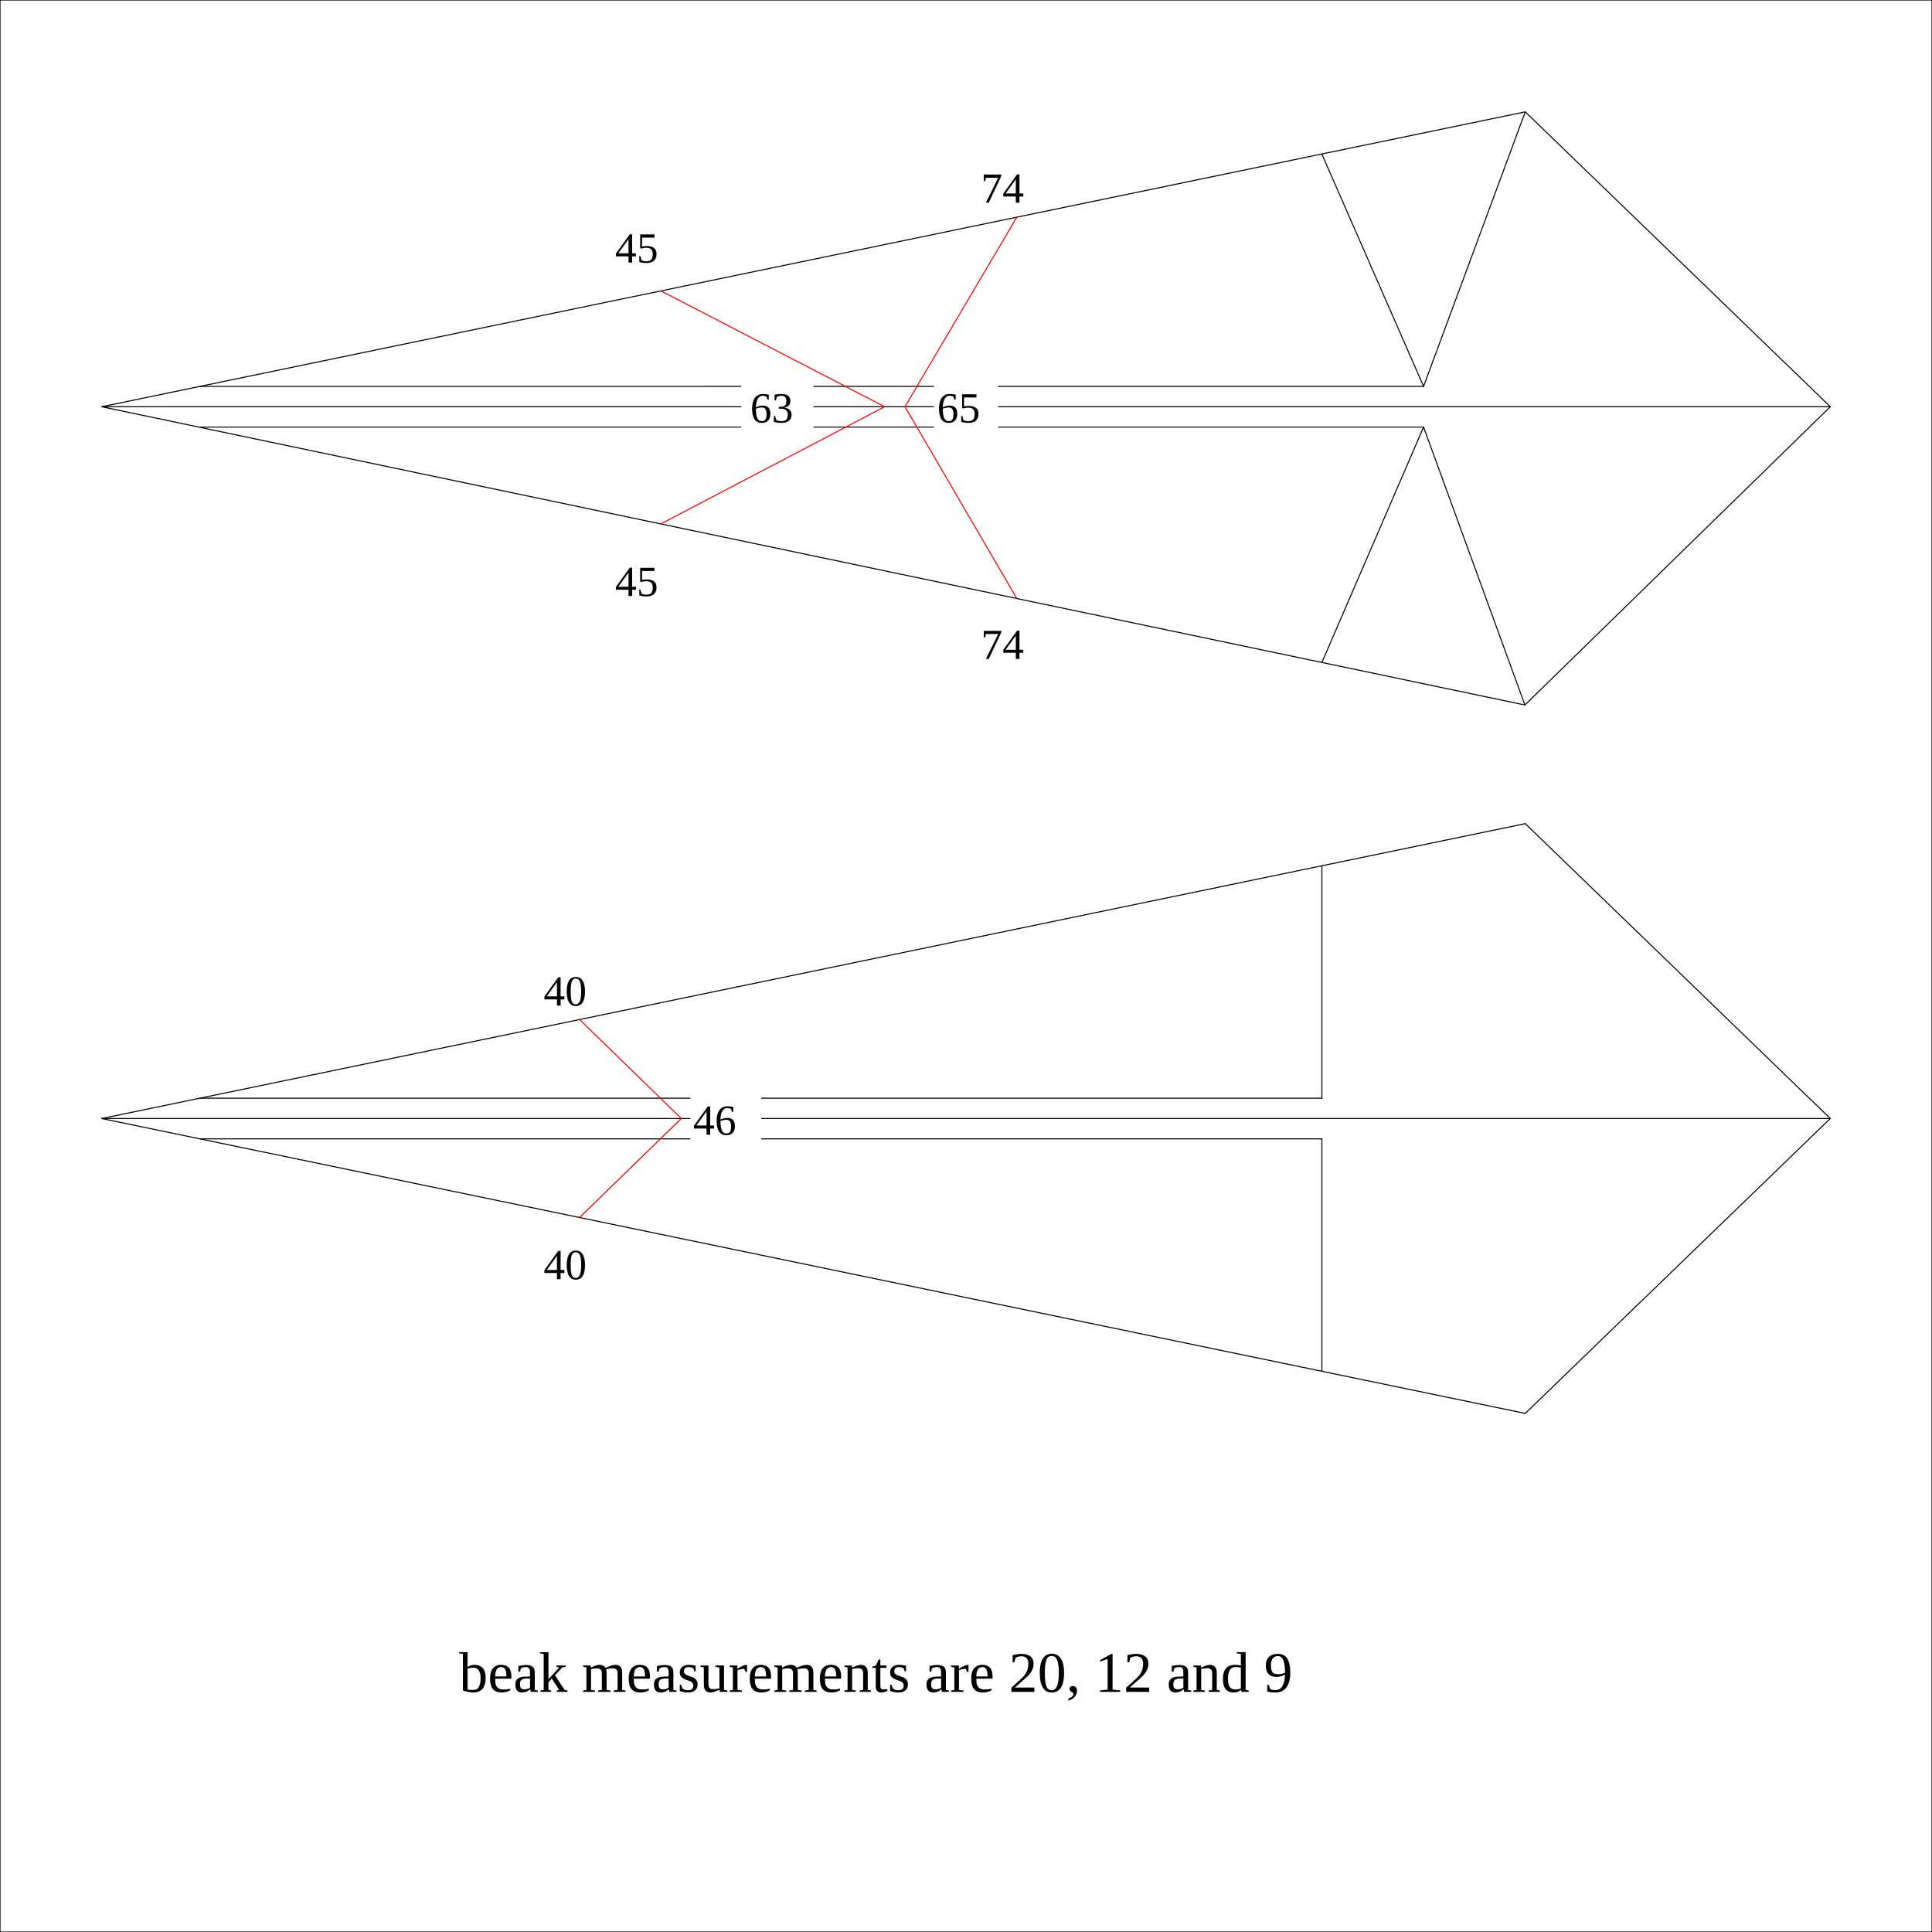
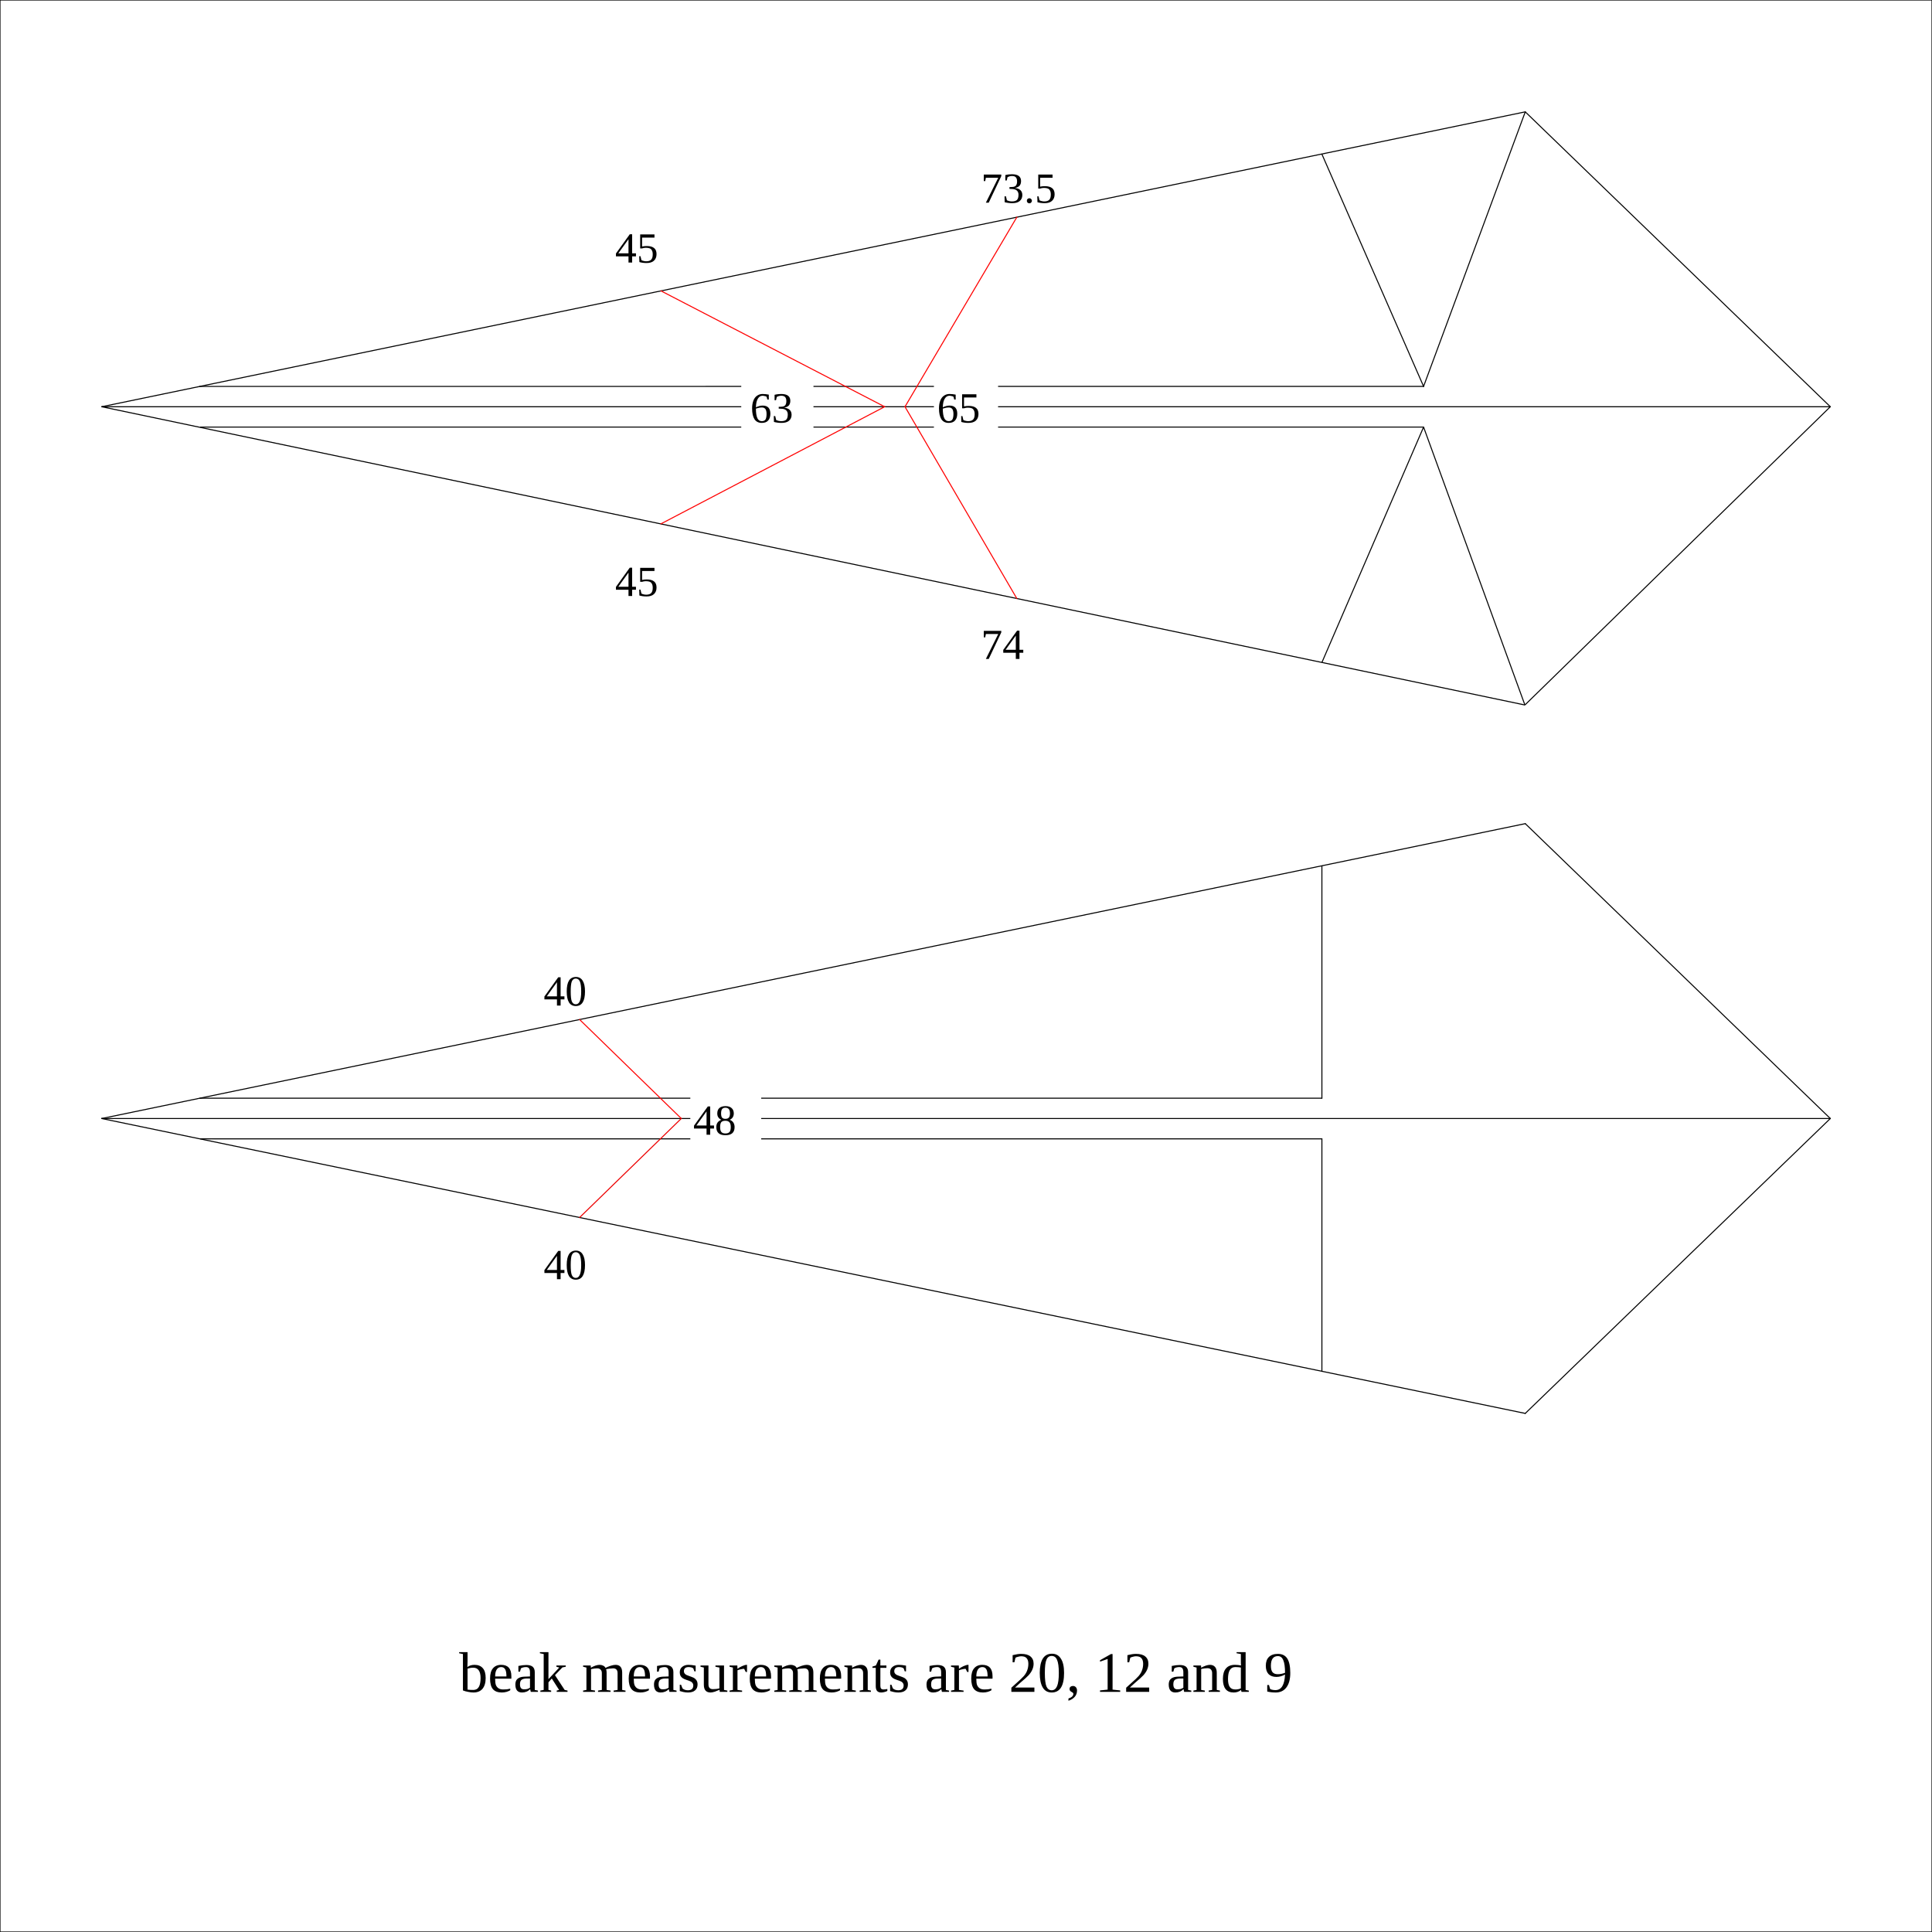
<svg xmlns="http://www.w3.org/2000/svg" width="190mm" height="190mm" viewBox="0 0 190 190" version="1.1" id="svg1">
  <defs id="defs1" />
  <g id="layer1" transform="translate(-10,-10)">
    <g id="g2">
      <g id="g1">
        <rect style="fill:#ffffff;stroke:#000000;stroke-width:0.1;stroke-linecap:round;stroke-dasharray:none;stroke-opacity:1" id="rect2" width="190" height="190" x="10" y="10" />
        <path style="fill:#cccccc;stroke:#000000;stroke-width:0.1" d="M 20,50 160,21" id="path11" />
        <path style="fill:#cccccc;stroke:#000000;stroke-width:0.1;stroke-linecap:round" d="M 190,50 160,21" id="path12" />
        <path style="fill:#cccccc;stroke:#000000;stroke-width:0.1" d="M 159.965,79.332 190,50" id="path13" />
        <path style="fill:#cccccc;stroke:#000000;stroke-width:0.1" d="M 20,50 159.965,79.332" id="path14" />
        <path style="fill:#cccccc;stroke:#000000;stroke-width:0.1" d="M 159.965,79.332 150,52" id="path17" />
        <path style="fill:#cccccc;stroke:#000000;stroke-width:0.1" d="M 140,75.151 150,52" id="path18" />
        <path style="fill:#cccccc;stroke:#000000;stroke-width:0.1;stroke-linecap:round" d="M 160,21 150,48" id="path19" />
        <path style="fill:#cccccc;stroke:#000000;stroke-width:0.1;stroke-linecap:round" d="m 140,25.16 10,22.84" id="path20" />
        <path style="fill:#cccccc;stroke:#000000;stroke-width:0.1;stroke-linecap:round" d="M 150,48 29.642,48.003" id="path21" />
        <path style="fill:#cccccc;stroke:#000000;stroke-width:0.1;stroke-linecap:round" d="M 150,52 H 29.722" id="path22" />
        <path style="fill:#cccccc;stroke:#000000;stroke-width:0.1;stroke-linecap:round" d="M 20,120 H 190" id="path23" />
        <path style="fill:#cccccc;stroke:#000000;stroke-width:0.1;stroke-linecap:round" d="M 160,91 190,120" id="path24" />
        <path style="fill:#cccccc;stroke:#000000;stroke-width:0.1;stroke-linecap:round" d="m 160,149 30,-29" id="path25" />
        <path style="fill:#cccccc;stroke:#000000;stroke-width:0.1;stroke-linecap:round" d="m 20,120 140,29" id="path26" />
        <path style="fill:#cccccc;stroke:#000000;stroke-width:0.1;stroke-linecap:round" d="M 160,91 20,120" id="path27" />
        <path style="fill:#cccccc;stroke:#000000;stroke-width:0.1;stroke-linecap:round" d="M 140,144.823 V 122" id="path28" />
        <path style="fill:#cccccc;stroke:#000000;stroke-width:0.1;stroke-linecap:round" d="M 29.723,122 H 140" id="path29" />
        <path style="fill:#cccccc;stroke:#000000;stroke-width:0.1;stroke-linecap:round" d="M 140,95.161 V 118" id="path30" />
        <path style="fill:#cccccc;stroke:#000000;stroke-width:0.1;stroke-linecap:round" d="M 29.663,118 H 140" id="path31" />
        <path style="fill:#e6e6e6;stroke:#000000;stroke-width:0.1;stroke-linecap:round;stroke-opacity:1" d="m 20,50 170,10e-7" id="path32" />
        <path style="fill:#e6e6e6;stroke:#ff0000;stroke-width:0.1;stroke-linecap:round;stroke-opacity:1" d="M 75,61.516 97,50" id="path36" />
        <path style="fill:#e6e6e6;stroke:#ff0000;stroke-width:0.1;stroke-linecap:round;stroke-opacity:1" d="M 75,38.606 97,50" id="path37" />
        <path style="fill:#e6e6e6;stroke:#ff0000;stroke-width:0.1;stroke-linecap:round;stroke-opacity:1" d="M 110,31.356 99,50" id="path38" />
        <path style="fill:#e6e6e6;stroke:#ff0000;stroke-width:0.1;stroke-linecap:round;stroke-opacity:1" d="M 109.999,68.861 99,50" id="path39" />
        <path style="fill:#ff0000;stroke:#ff0000;stroke-width:0.1;stroke-linecap:round;stroke-opacity:1" d="M 67,110.266 77,120" id="path42" />
        <path style="fill:#e6e6e6;stroke:#ec0000;stroke-width:0.1;stroke-linecap:round;stroke-opacity:1" d="M 67,129.735 77,120" id="path43" />
        <text xml:space="preserve" style="font-size:4.233px;text-align:start;writing-mode:lr-tb;direction:ltr;text-anchor:start;fill:#000000;fill-opacity:1;stroke:none;stroke-width:0.1;stroke-linecap:round;stroke-opacity:1" x="70.497" y="35.818" id="text43">
          <tspan style="font-size:4.233px;fill:#000000;fill-opacity:1;stroke:none;stroke-width:0.1;stroke-opacity:1" x="70.497" y="35.818" id="tspan1">45</tspan>
        </text>
        <text xml:space="preserve" style="font-size:4.233px;text-align:start;writing-mode:lr-tb;direction:ltr;text-anchor:start;fill:#000000;fill-opacity:1;stroke:none;stroke-width:0.1;stroke-linecap:round;stroke-opacity:1" x="106.468" y="29.934" id="text44">
-           <tspan id="tspan44" style="font-size:4.233px;fill:#000000;fill-opacity:1;stroke:none;stroke-width:0.1;stroke-opacity:1" x="106.468" y="29.934">74</tspan>
+           <tspan id="tspan44" style="font-size:4.233px;fill:#000000;fill-opacity:1;stroke:none;stroke-width:0.1;stroke-opacity:1" x="106.468" y="29.934">73.5</tspan>
        </text>
        <text xml:space="preserve" style="font-size:4.233px;text-align:start;writing-mode:lr-tb;direction:ltr;text-anchor:start;fill:#000000;fill-opacity:1;stroke:none;stroke-width:0.1;stroke-linecap:round;stroke-opacity:1" x="106.467" y="74.804" id="text45">
          <tspan id="tspan45" style="font-size:4.233px;fill:#000000;fill-opacity:1;stroke:none;stroke-width:0.1;stroke-opacity:1" x="106.467" y="74.804">74</tspan>
        </text>
        <text xml:space="preserve" style="font-size:4.233px;text-align:start;writing-mode:lr-tb;direction:ltr;text-anchor:start;fill:#000000;fill-opacity:1;stroke:none;stroke-width:0.1;stroke-linecap:round;stroke-opacity:1" x="70.497" y="68.607" id="text46">
          <tspan id="tspan46" style="font-size:4.233px;fill:#000000;fill-opacity:1;stroke:none;stroke-width:0.1;stroke-opacity:1" x="70.497" y="68.607">45</tspan>
        </text>
        <rect style="fill:#ffffff;fill-opacity:1;stroke:none;stroke-width:0.076;stroke-linecap:round;stroke-opacity:1" id="rect49" width="7.102" height="5.719" x="82.898" y="47.14" />
        <text xml:space="preserve" style="font-size:4.233px;text-align:start;writing-mode:lr-tb;direction:ltr;text-anchor:start;fill:#000000;fill-opacity:1;stroke:none;stroke-width:0.1;stroke-linecap:round;stroke-opacity:1" x="83.777" y="51.541" id="text47">
          <tspan style="font-size:4.233px;fill:#000000;fill-opacity:1;stroke:none;stroke-width:0.1;stroke-opacity:1" x="83.777" y="51.541" id="tspan48">63</tspan>
        </text>
        <rect style="fill:#ffffff;fill-opacity:1;stroke:none;stroke-width:0.071;stroke-linecap:round;stroke-opacity:1" id="rect50" width="6.31" height="5.719" x="101.845" y="47.14" />
        <text xml:space="preserve" style="font-size:4.233px;text-align:start;writing-mode:lr-tb;direction:ltr;text-anchor:start;fill:#000000;fill-opacity:1;stroke:none;stroke-width:0.1;stroke-linecap:round;stroke-opacity:1" x="102.155" y="51.541" id="text50">
          <tspan style="font-size:4.233px;fill:#000000;fill-opacity:1;stroke:none;stroke-width:0.1;stroke-opacity:1" x="102.155" y="51.541" id="tspan50">65</tspan>
        </text>
        <text xml:space="preserve" style="font-size:4.233px;text-align:start;writing-mode:lr-tb;direction:ltr;text-anchor:start;fill:#000000;fill-opacity:1;stroke:none;stroke-width:0.1;stroke-linecap:round;stroke-opacity:1" x="63.462" y="135.8" id="text53">
          <tspan id="tspan53" style="font-size:4.233px;fill:#000000;fill-opacity:1;stroke:none;stroke-width:0.1;stroke-opacity:1" x="63.462" y="135.8">40</tspan>
        </text>
        <text xml:space="preserve" style="font-size:4.233px;text-align:start;writing-mode:lr-tb;direction:ltr;text-anchor:start;fill:#000000;fill-opacity:1;stroke:none;stroke-width:0.1;stroke-linecap:round;stroke-opacity:1" x="63.462" y="108.888" id="text54">
          <tspan id="tspan54" style="font-size:4.233px;fill:#000000;fill-opacity:1;stroke:none;stroke-width:0.1;stroke-opacity:1" x="63.462" y="108.888">40</tspan>
        </text>
        <rect style="fill:#ffffff;fill-opacity:1;stroke:none;stroke-width:0.075;stroke-linecap:round;stroke-opacity:1" id="rect54" width="6.971" height="5.719" x="77.89" y="117.19" />
        <text xml:space="preserve" style="font-size:4.233px;text-align:start;writing-mode:lr-tb;direction:ltr;text-anchor:start;fill:#000000;fill-opacity:1;stroke:none;stroke-width:0.1;stroke-linecap:round;stroke-opacity:1" x="78.172" y="121.591" id="text55">
-           <tspan style="font-size:4.233px;fill:#000000;fill-opacity:1;stroke:none;stroke-width:0.1;stroke-opacity:1" x="78.172" y="121.591" id="tspan55">46</tspan>
+           <tspan style="font-size:4.233px;fill:#000000;fill-opacity:1;stroke:none;stroke-width:0.1;stroke-opacity:1" x="78.172" y="121.591" id="tspan55">48</tspan>
        </text>
        <text xml:space="preserve" style="font-size:5.644px;text-align:start;writing-mode:lr-tb;direction:ltr;text-anchor:start;fill:#000000;fill-opacity:1;stroke:none;stroke-width:0.1;stroke-linecap:round;stroke-opacity:1" x="55.151" y="176.381" id="text57">
          <tspan id="tspan57" style="fill:#000000;stroke-width:0.1" x="55.151" y="176.381">beak measurements are 20, 12 and 9 </tspan>
        </text>
      </g>
    </g>
  </g>
</svg>
